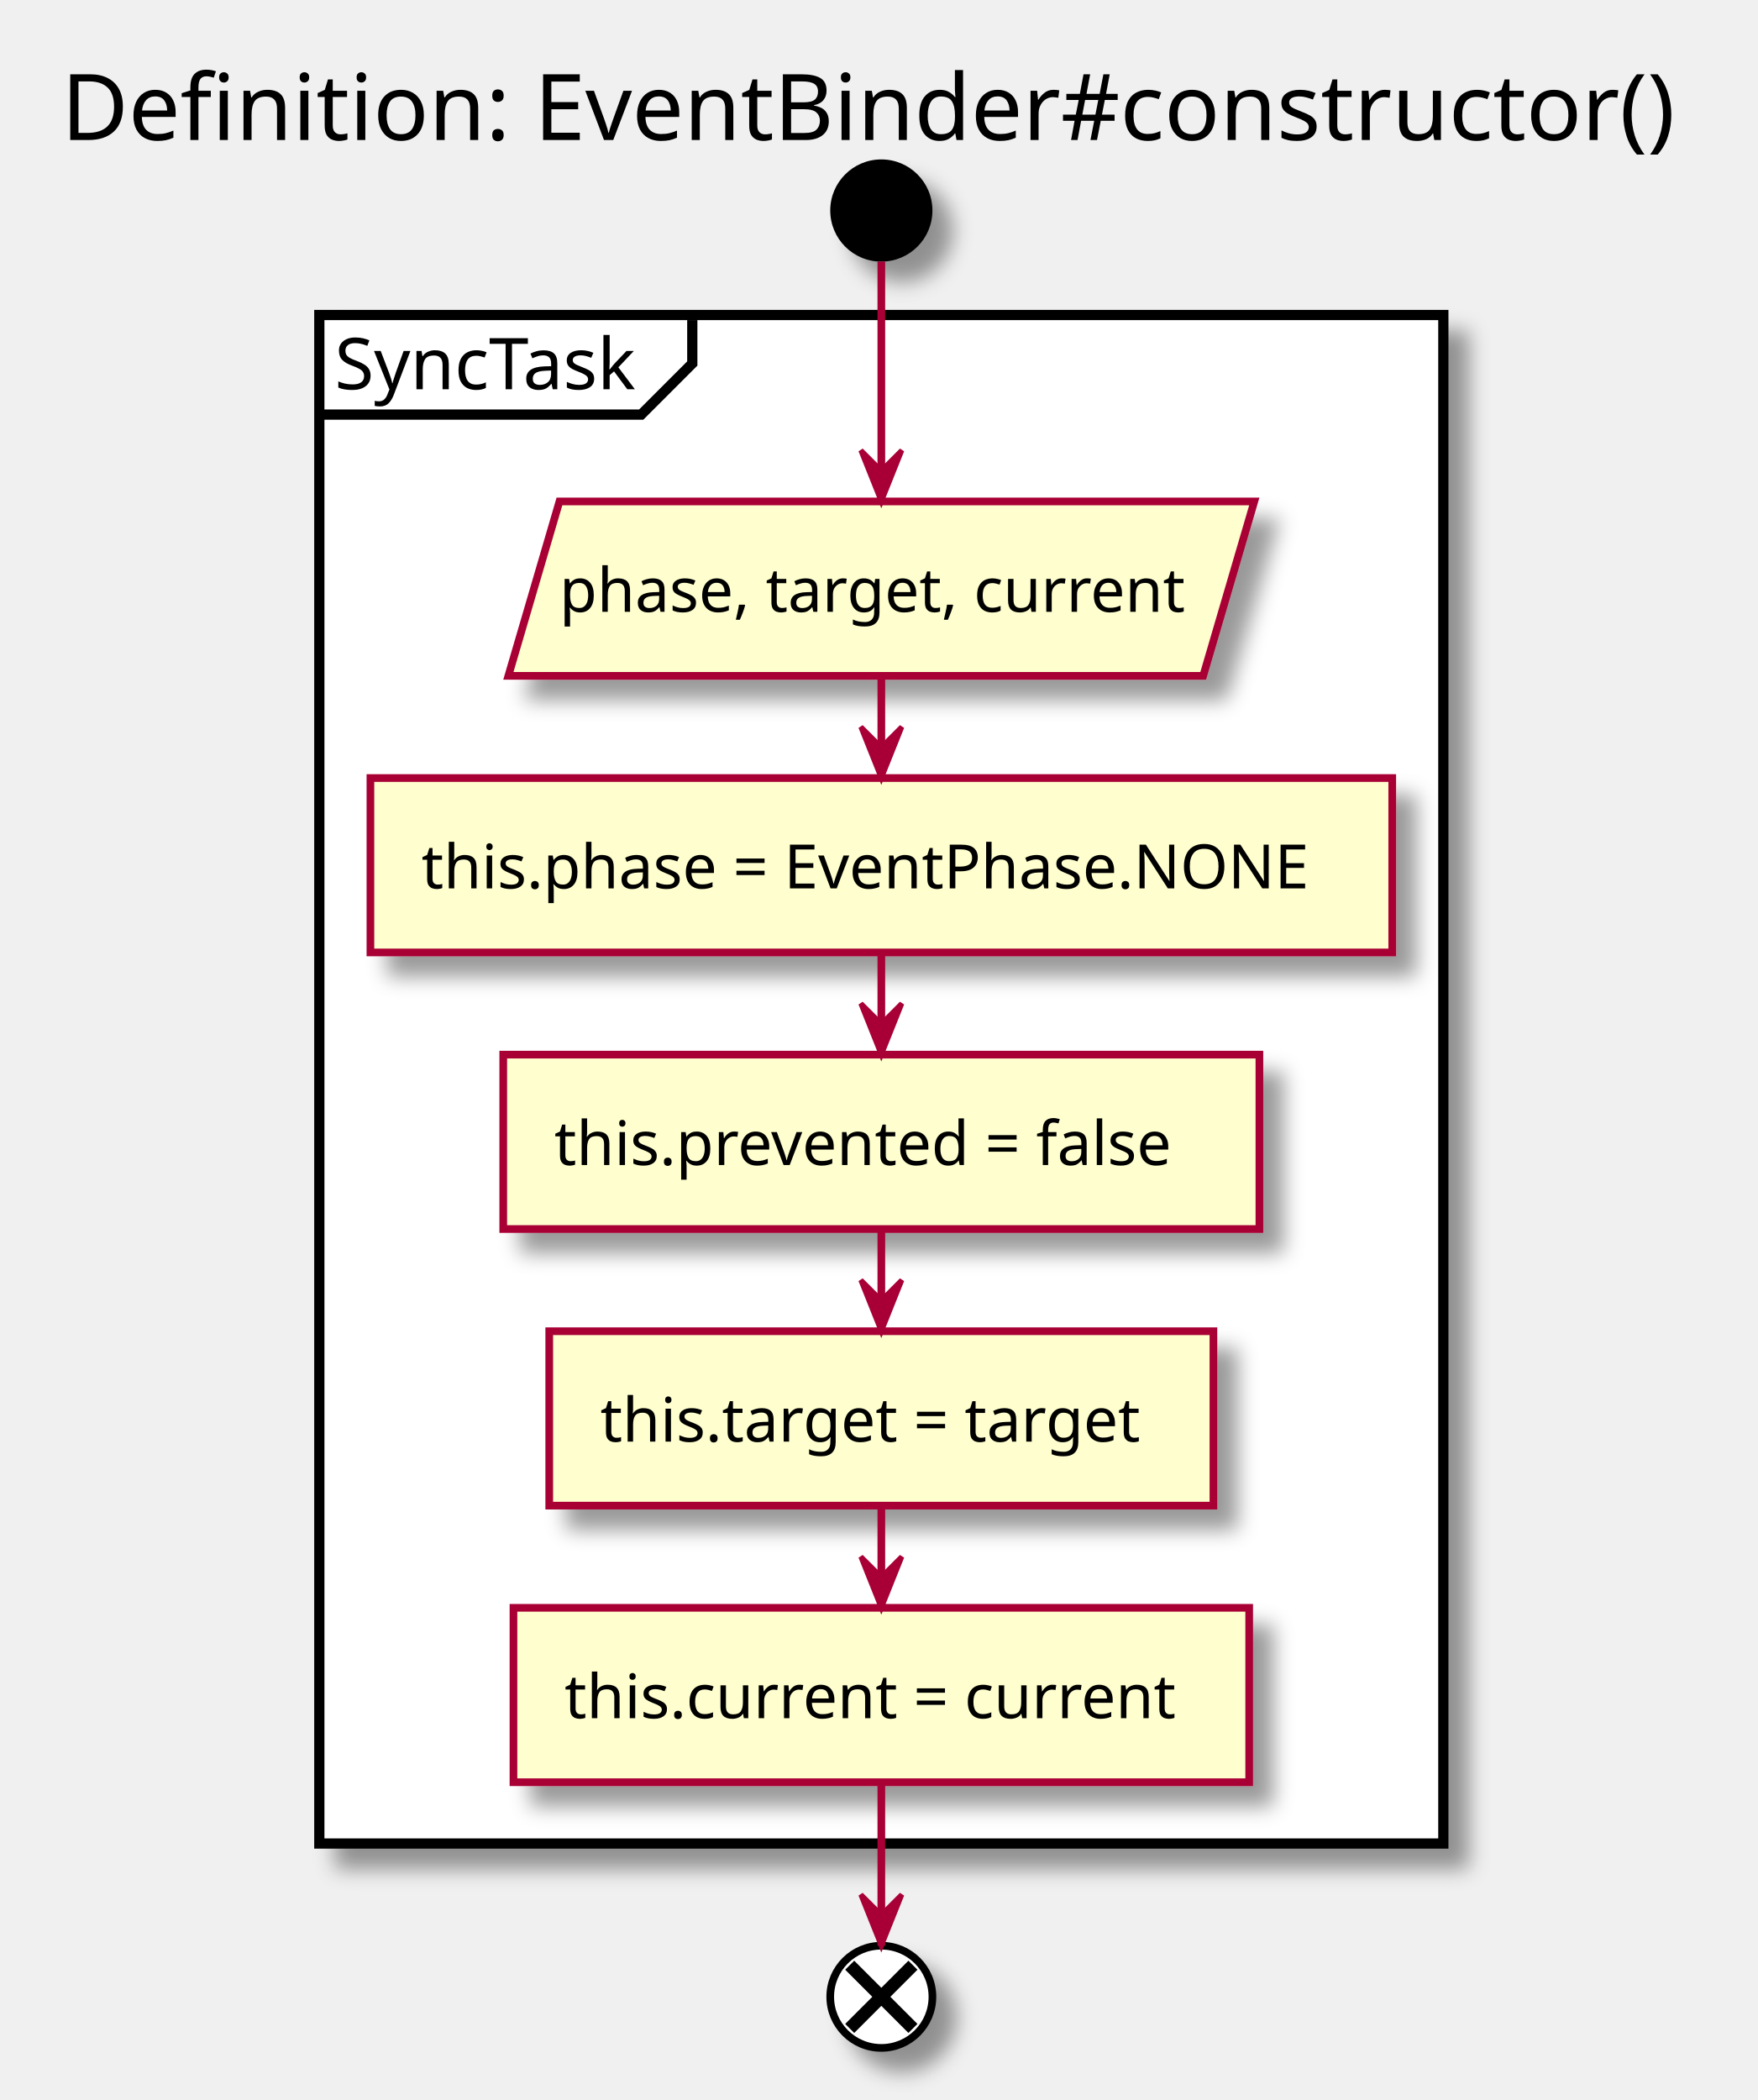
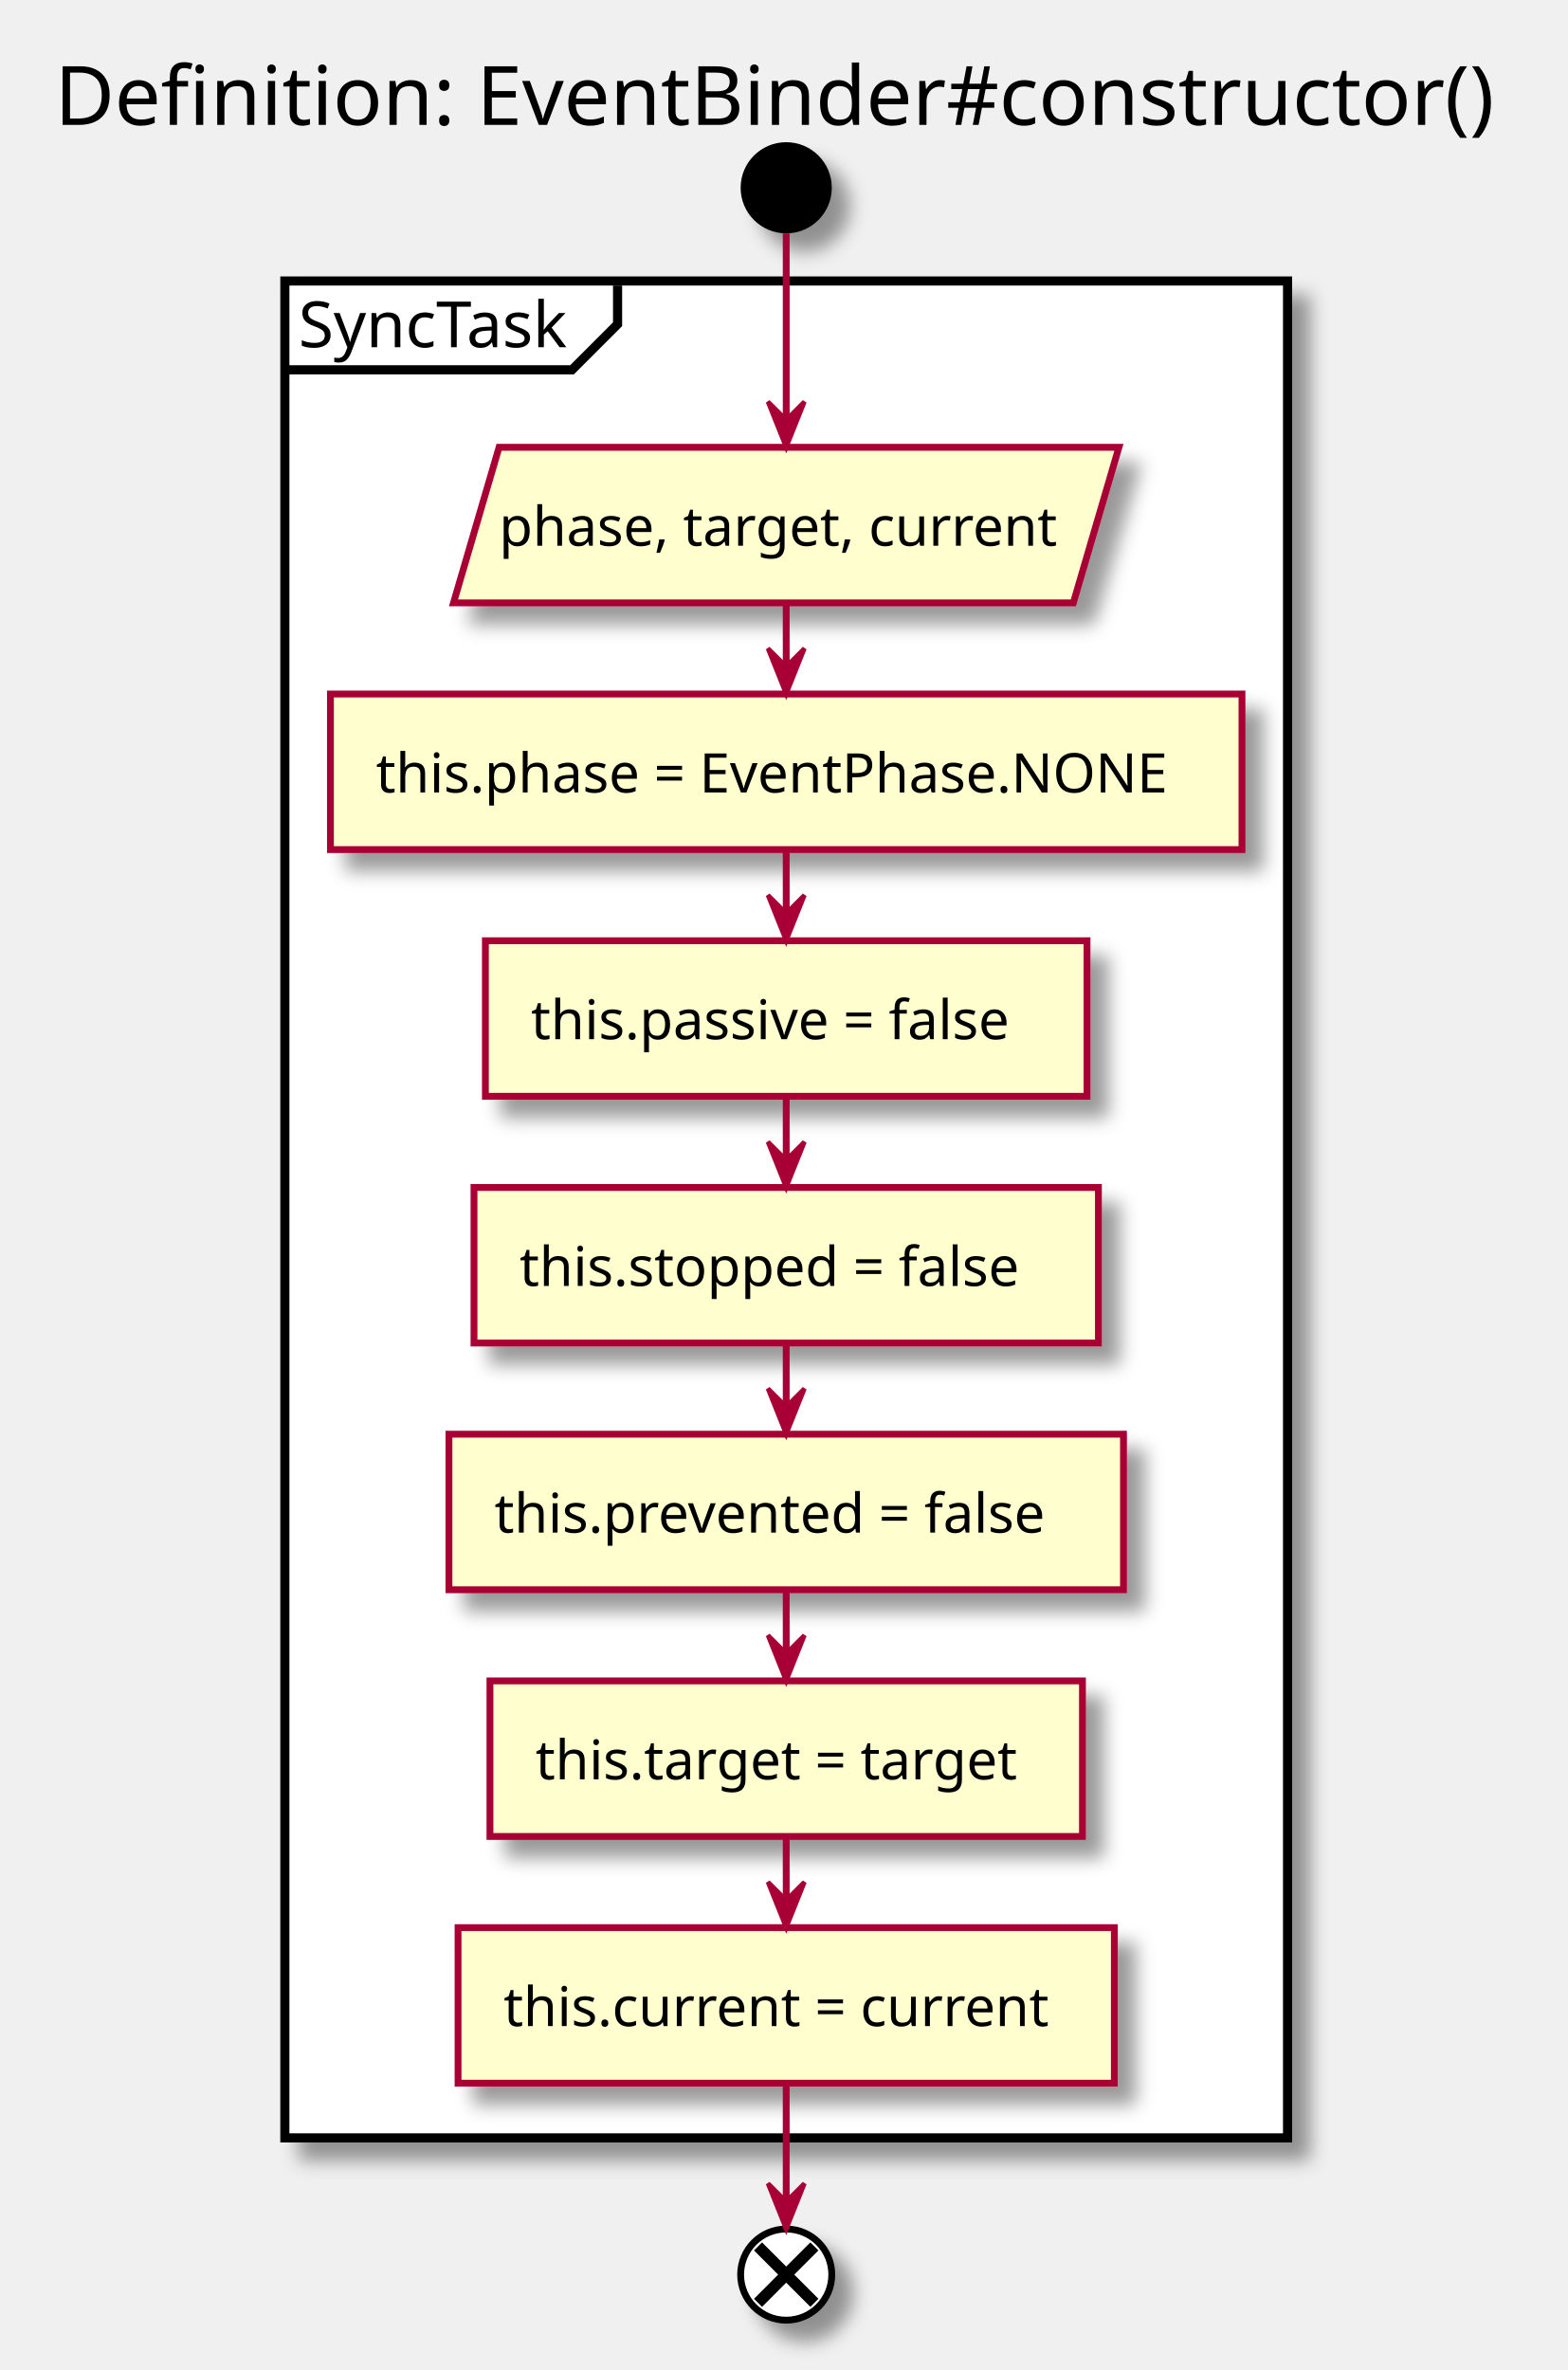
- <svg xmlns="http://www.w3.org/2000/svg" contentScriptType="application/ecmascript" contentStyleType="text/css" height="411px" preserveAspectRatio="none" style="width:344px;height:411px;" version="1.1" viewBox="0 0 344 411" width="344px" zoomAndPan="magnify">
+ <svg xmlns="http://www.w3.org/2000/svg" contentScriptType="application/ecmascript" contentStyleType="text/css" height="520px" preserveAspectRatio="none" style="width:344px;height:520px;" version="1.1" viewBox="0 0 344 520" width="344px" zoomAndPan="magnify">
  <defs>
-     <filter height="300%" id="fowp10zfk7ebf" width="300%" x="-1" y="-1">
+     <filter height="300%" id="f1t0x8coo8jq3d" width="300%" x="-1" y="-1">
      <feGaussianBlur result="blurOut" stdDeviation="2.0" />
      <feColorMatrix in="blurOut" result="blurOut2" type="matrix" values="0 0 0 0 0 0 0 0 0 0 0 0 0 0 0 0 0 0 .4 0" />
      <feOffset dx="4.0" dy="4.0" in="blurOut2" result="blurOut3" />
      <feBlend in="SourceGraphic" in2="blurOut3" mode="normal" />
    </filter>
  </defs>
  <g>
    <text fill="#000000" font-family="sans-serif" font-size="18" lengthAdjust="spacingAndGlyphs" textLength="320" x="12" y="27.402">Definition: EventBinder#constructor()</text>
-     <ellipse cx="172.5" cy="41.199" fill="#000000" filter="url(#fowp10zfk7ebf)" rx="10" ry="10" style="stroke: none; stroke-width: 1.0;" />
-     <rect fill="#FFFFFF" filter="url(#fowp10zfk7ebf)" height="299.152" style="stroke: #000000; stroke-width: 2.0;" width="220" x="62.5" y="61.652" />
+     <ellipse cx="172.5" cy="41.199" fill="#000000" filter="url(#f1t0x8coo8jq3d)" rx="10" ry="10" style="stroke: none; stroke-width: 1.0;" />
+     <rect fill="#FFFFFF" filter="url(#f1t0x8coo8jq3d)" height="407.418" style="stroke: #000000; stroke-width: 2.0;" width="220" x="62.5" y="61.652" />
    <path d="M135.5,62.652 L135.5,71.141 L125.5,81.141 L62.5,81.141 " fill="none" style="stroke: #000000; stroke-width: 2.0;" />
    <text fill="#000000" font-family="sans-serif" font-size="14" lengthAdjust="spacingAndGlyphs" textLength="63" x="65.5" y="76.188">SyncTask</text>
-     <polygon fill="#FEFECE" filter="url(#fowp10zfk7ebf)" points="109.5,98.141,245.5,98.141,235.5,132.273,99.5,132.273" style="stroke: #A80036; stroke-width: 1.5;" />
+     <polygon fill="#FEFECE" filter="url(#f1t0x8coo8jq3d)" points="109.5,98.141,245.5,98.141,235.5,132.273,99.5,132.273" style="stroke: #A80036; stroke-width: 1.5;" />
    <text fill="#000000" font-family="sans-serif" font-size="12" lengthAdjust="spacingAndGlyphs" textLength="126" x="109.5" y="119.742">phase, target, current</text>
-     <rect fill="#FEFECE" filter="url(#fowp10zfk7ebf)" height="34.133" style="stroke: #A80036; stroke-width: 1.5;" width="200" x="72.5" y="152.273" />
+     <rect fill="#FEFECE" filter="url(#f1t0x8coo8jq3d)" height="34.133" style="stroke: #A80036; stroke-width: 1.5;" width="200" x="72.5" y="152.273" />
    <text fill="#000000" font-family="sans-serif" font-size="12" lengthAdjust="spacingAndGlyphs" textLength="180" x="82.5" y="173.875">this.phase = EventPhase.NONE</text>
-     <rect fill="#FEFECE" filter="url(#fowp10zfk7ebf)" height="34.133" style="stroke: #A80036; stroke-width: 1.5;" width="148" x="98.5" y="206.406" />
-     <text fill="#000000" font-family="sans-serif" font-size="12" lengthAdjust="spacingAndGlyphs" textLength="128" x="108.5" y="228.008">this.prevented = false</text>
-     <rect fill="#FEFECE" filter="url(#fowp10zfk7ebf)" height="34.133" style="stroke: #A80036; stroke-width: 1.5;" width="130" x="107.5" y="260.539" />
-     <text fill="#000000" font-family="sans-serif" font-size="12" lengthAdjust="spacingAndGlyphs" textLength="110" x="117.5" y="282.141">this.target = target</text>
-     <rect fill="#FEFECE" filter="url(#fowp10zfk7ebf)" height="34.133" style="stroke: #A80036; stroke-width: 1.5;" width="144" x="100.5" y="314.672" />
-     <text fill="#000000" font-family="sans-serif" font-size="12" lengthAdjust="spacingAndGlyphs" textLength="124" x="110.5" y="336.273">this.current = current</text>
-     <ellipse cx="172.5" cy="390.805" fill="#FFFFFF" filter="url(#fowp10zfk7ebf)" rx="10" ry="10" style="stroke: #000000; stroke-width: 1.5;" />
-     <line style="stroke: #000000; stroke-width: 2.5;" x1="166.313" x2="178.687" y1="384.618" y2="396.992" />
-     <line style="stroke: #000000; stroke-width: 2.5;" x1="178.687" x2="166.313" y1="384.618" y2="396.992" />
+     <rect fill="#FEFECE" filter="url(#f1t0x8coo8jq3d)" height="34.133" style="stroke: #A80036; stroke-width: 1.5;" width="132" x="106.5" y="206.406" />
+     <text fill="#000000" font-family="sans-serif" font-size="12" lengthAdjust="spacingAndGlyphs" textLength="112" x="116.5" y="228.008">this.passive = false</text>
+     <rect fill="#FEFECE" filter="url(#f1t0x8coo8jq3d)" height="34.133" style="stroke: #A80036; stroke-width: 1.5;" width="137" x="104" y="260.539" />
+     <text fill="#000000" font-family="sans-serif" font-size="12" lengthAdjust="spacingAndGlyphs" textLength="117" x="114" y="282.141">this.stopped = false</text>
+     <rect fill="#FEFECE" filter="url(#f1t0x8coo8jq3d)" height="34.133" style="stroke: #A80036; stroke-width: 1.5;" width="148" x="98.5" y="314.672" />
+     <text fill="#000000" font-family="sans-serif" font-size="12" lengthAdjust="spacingAndGlyphs" textLength="128" x="108.5" y="336.273">this.prevented = false</text>
+     <rect fill="#FEFECE" filter="url(#f1t0x8coo8jq3d)" height="34.133" style="stroke: #A80036; stroke-width: 1.5;" width="130" x="107.5" y="368.805" />
+     <text fill="#000000" font-family="sans-serif" font-size="12" lengthAdjust="spacingAndGlyphs" textLength="110" x="117.5" y="390.406">this.target = target</text>
+     <rect fill="#FEFECE" filter="url(#f1t0x8coo8jq3d)" height="34.133" style="stroke: #A80036; stroke-width: 1.5;" width="144" x="100.5" y="422.938" />
+     <text fill="#000000" font-family="sans-serif" font-size="12" lengthAdjust="spacingAndGlyphs" textLength="124" x="110.5" y="444.539">this.current = current</text>
+     <ellipse cx="172.5" cy="499.07" fill="#FFFFFF" filter="url(#f1t0x8coo8jq3d)" rx="10" ry="10" style="stroke: #000000; stroke-width: 1.5;" />
+     <line style="stroke: #000000; stroke-width: 2.5;" x1="166.313" x2="178.687" y1="492.883" y2="505.257" />
+     <line style="stroke: #000000; stroke-width: 2.5;" x1="178.687" x2="166.313" y1="492.883" y2="505.257" />
    <line style="stroke: #A80036; stroke-width: 1.5;" x1="172.5" x2="172.5" y1="132.273" y2="152.273" />
    <polygon fill="#A80036" points="168.5,142.273,172.5,152.273,176.5,142.273,172.5,146.273" style="stroke: #A80036; stroke-width: 1.0;" />
    <line style="stroke: #A80036; stroke-width: 1.5;" x1="172.5" x2="172.5" y1="186.406" y2="206.406" />
    <polygon fill="#A80036" points="168.5,196.406,172.5,206.406,176.5,196.406,172.5,200.406" style="stroke: #A80036; stroke-width: 1.0;" />
    <line style="stroke: #A80036; stroke-width: 1.5;" x1="172.5" x2="172.5" y1="240.539" y2="260.539" />
    <polygon fill="#A80036" points="168.5,250.539,172.5,260.539,176.5,250.539,172.5,254.539" style="stroke: #A80036; stroke-width: 1.0;" />
    <line style="stroke: #A80036; stroke-width: 1.5;" x1="172.5" x2="172.5" y1="294.672" y2="314.672" />
    <polygon fill="#A80036" points="168.5,304.672,172.5,314.672,176.5,304.672,172.5,308.672" style="stroke: #A80036; stroke-width: 1.0;" />
+     <line style="stroke: #A80036; stroke-width: 1.5;" x1="172.5" x2="172.5" y1="348.805" y2="368.805" />
+     <polygon fill="#A80036" points="168.5,358.805,172.5,368.805,176.5,358.805,172.5,362.805" style="stroke: #A80036; stroke-width: 1.0;" />
+     <line style="stroke: #A80036; stroke-width: 1.5;" x1="172.5" x2="172.5" y1="402.938" y2="422.938" />
+     <polygon fill="#A80036" points="168.5,412.938,172.5,422.938,176.5,412.938,172.5,416.938" style="stroke: #A80036; stroke-width: 1.0;" />
    <line style="stroke: #A80036; stroke-width: 1.5;" x1="172.5" x2="172.5" y1="51.199" y2="98.141" />
    <polygon fill="#A80036" points="168.5,88.141,172.5,98.141,176.5,88.141,172.5,92.141" style="stroke: #A80036; stroke-width: 1.0;" />
-     <line style="stroke: #A80036; stroke-width: 1.5;" x1="172.5" x2="172.5" y1="348.805" y2="380.805" />
-     <polygon fill="#A80036" points="168.5,370.805,172.5,380.805,176.5,370.805,172.5,374.805" style="stroke: #A80036; stroke-width: 1.0;" />
+     <line style="stroke: #A80036; stroke-width: 1.5;" x1="172.5" x2="172.5" y1="457.07" y2="489.07" />
+     <polygon fill="#A80036" points="168.5,479.07,172.5,489.07,176.5,479.07,172.5,483.07" style="stroke: #A80036; stroke-width: 1.0;" />
  </g>
</svg>
